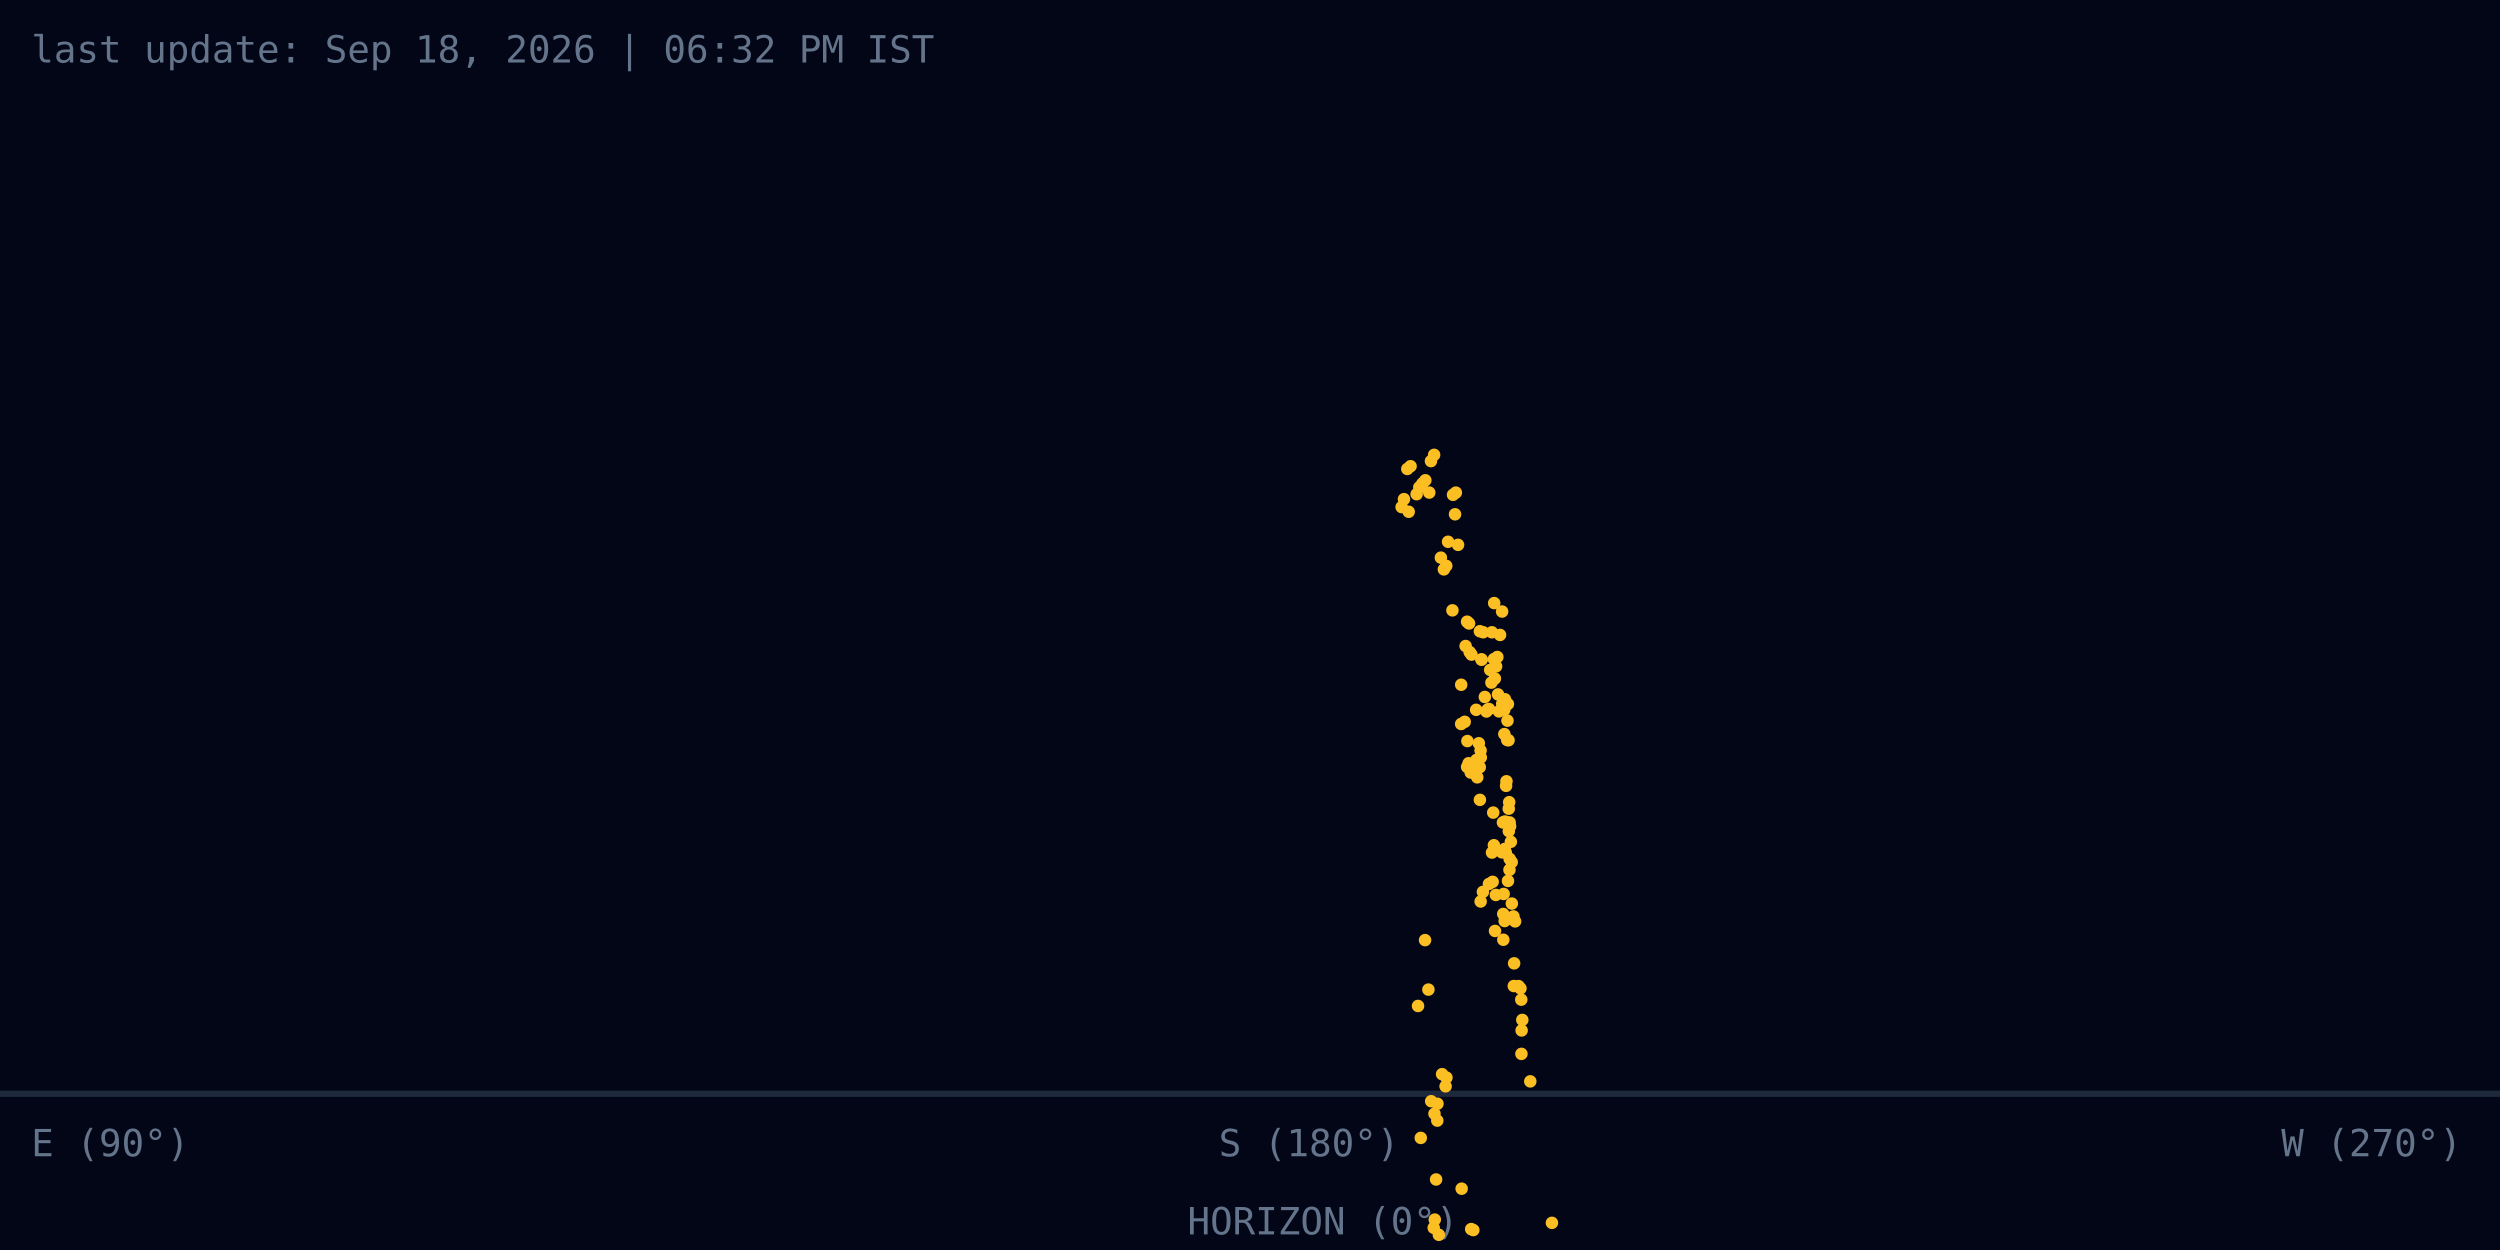
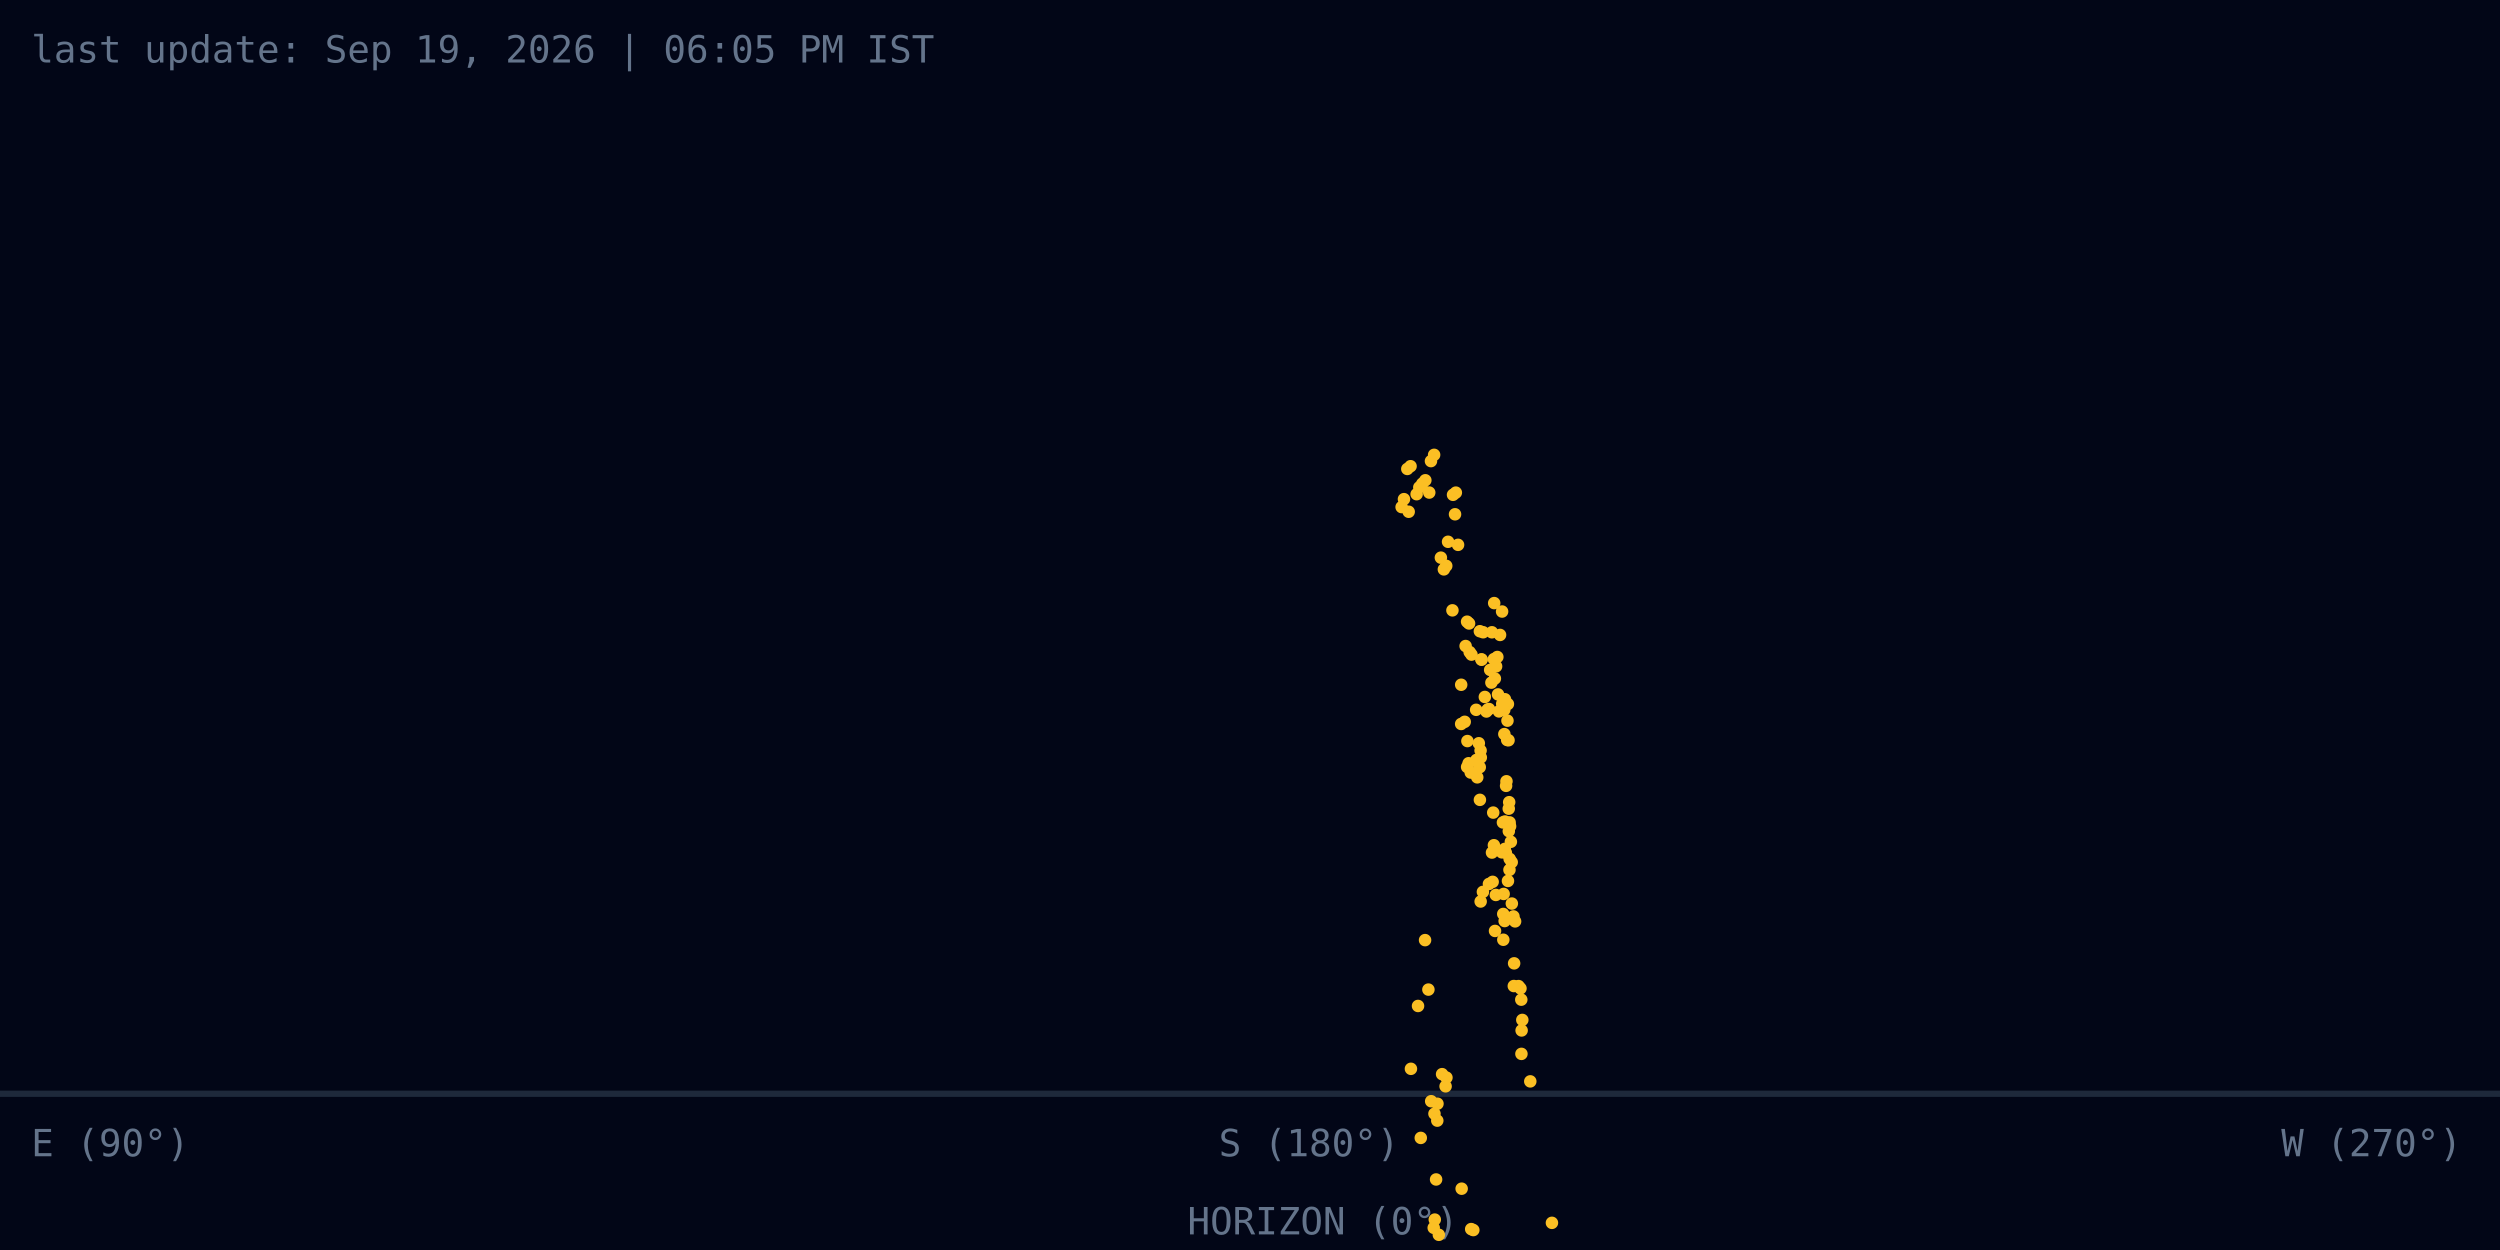
<svg xmlns="http://www.w3.org/2000/svg" width="800" height="400" viewBox="0 0 800 400">
  <rect width="800" height="400" fill="#020617" />
-   <text id="last-update" x="10" y="20" fill="#64748b" font-family="monospace">last update: Sep 18, 2026 | 06:32 PM IST</text>
+   <text id="last-update" x="10" y="20" fill="#64748b" font-family="monospace">last update: Sep 19, 2026 | 06:05 PM IST</text>
  <line x1="0" y1="350" x2="800" y2="350" stroke="#1e293b" stroke-width="2" />
  <text x="380" y="395" fill="#64748b" font-size="12" font-family="monospace">HORIZON (0°)</text>
  <text x="730" y="370" fill="#64748b" font-size="12" font-family="monospace">W (270°)</text>
  <text x="390" y="370" fill="#64748b" font-size="12" font-family="monospace">S (180°)</text>
  <text x="10" y="370" fill="#64748b" font-size="12" font-family="monospace">E (90°)</text>
  <g id="analemma-points">
    <circle cx=" 465.61" cy=" 164.57" r="2" fill="#fbbf24">
 </circle>
    <circle cx=" 467.57" cy=" 231.67" r="2" fill="#fbbf24">
 </circle>
    <circle cx=" 467.58" cy=" 219.12" r="2" fill="#fbbf24">
 </circle>
    <circle cx=" 468.71" cy=" 230.98" r="2" fill="#fbbf24">
 </circle>
    <circle cx=" 469.57" cy=" 237.14" r="2" fill="#fbbf24">
 </circle>
    <circle cx=" 469.00" cy=" 206.73" r="2" fill="#fbbf24">
 </circle>
    <circle cx=" 469.47" cy=" 198.94" r="2" fill="#fbbf24">
 </circle>
    <circle cx=" 470.10" cy=" 199.51" r="2" fill="#fbbf24">
 </circle>
    <circle cx=" 474.53" cy=" 285.41" r="2" fill="#fbbf24">
 </circle>
    <circle cx=" 472.47" cy=" 243.18" r="2" fill="#fbbf24">
 </circle>
    <circle cx=" 473.57" cy=" 255.95" r="2" fill="#fbbf24">
 </circle>
    <circle cx=" 473.22" cy=" 237.84" r="2" fill="#fbbf24">
 </circle>
    <circle cx=" 473.79" cy=" 240.17" r="2" fill="#fbbf24">
 </circle>
    <circle cx=" 473.56" cy=" 201.99" r="2" fill="#fbbf24">
 </circle>
    <circle cx=" 474.09" cy=" 210.99" r="2" fill="#fbbf24">
 </circle>
    <circle cx=" 478.41" cy=" 297.90" r="2" fill="#fbbf24">
 </circle>
    <circle cx=" 477.65" cy=" 282.19" r="2" fill="#fbbf24">
 </circle>
    <circle cx=" 477.44" cy=" 272.82" r="2" fill="#fbbf24">
 </circle>
    <circle cx=" 478.67" cy=" 286.38" r="2" fill="#fbbf24">
 </circle>
    <circle cx=" 478.05" cy=" 270.47" r="2" fill="#fbbf24">
 </circle>
    <circle cx=" 476.85" cy=" 214.37" r="2" fill="#fbbf24">
 </circle>
    <circle cx=" 477.25" cy=" 218.44" r="2" fill="#fbbf24">
 </circle>
    <circle cx=" 481.06" cy=" 300.72" r="2" fill="#fbbf24">
 </circle>
    <circle cx=" 481.04" cy=" 292.47" r="2" fill="#fbbf24">
 </circle>
    <circle cx=" 481.49" cy=" 294.73" r="2" fill="#fbbf24">
 </circle>
    <circle cx=" 481.17" cy=" 286.06" r="2" fill="#fbbf24">
 </circle>
    <circle cx=" 479.37" cy=" 222.21" r="2" fill="#fbbf24">
 </circle>
    <circle cx=" 479.67" cy=" 227.65" r="2" fill="#fbbf24">
 </circle>
    <circle cx=" 498.29" cy=" 411.31" r="2" fill="#fbbf24">
 </circle>
    <circle cx=" 498.34" cy=" 411.53" r="2" fill="#fbbf24">
 </circle>
    <circle cx=" 484.42" cy=" 315.53" r="2" fill="#fbbf24">
 </circle>
    <circle cx=" 486.86" cy=" 337.24" r="2" fill="#fbbf24">
 </circle>
    <circle cx=" 481.87" cy=" 272.88" r="2" fill="#fbbf24">
 </circle>
    <circle cx=" 482.55" cy=" 281.90" r="2" fill="#fbbf24">
 </circle>
    <circle cx=" 481.19" cy=" 226.61" r="2" fill="#fbbf24">
 </circle>
    <circle cx=" 481.39" cy=" 234.91" r="2" fill="#fbbf24">
 </circle>
    <circle cx=" 486.92" cy=" 329.74" r="2" fill="#fbbf24">
 </circle>
    <circle cx=" 483.03" cy=" 278.36" r="2" fill="#fbbf24">
 </circle>
    <circle cx=" 483.79" cy=" 289.14" r="2" fill="#fbbf24">
 </circle>
    <circle cx=" 485.93" cy=" 315.55" r="2" fill="#fbbf24">
 </circle>
    <circle cx=" 484.30" cy=" 293.26" r="2" fill="#fbbf24">
 </circle>
    <circle cx=" 482.30" cy=" 236.80" r="2" fill="#fbbf24">
 </circle>
    <circle cx=" 482.80" cy=" 258.78" r="2" fill="#fbbf24">
 </circle>
    <circle cx=" 501.22" cy=" 413.90" r="2" fill="#fbbf24">
 </circle>
    <circle cx=" 489.69" cy=" 346.04" r="2" fill="#fbbf24">
 </circle>
    <circle cx=" 486.81" cy=" 319.89" r="2" fill="#fbbf24">
 </circle>
    <circle cx=" 484.83" cy=" 294.84" r="2" fill="#fbbf24">
 </circle>
    <circle cx=" 486.55" cy=" 316.29" r="2" fill="#fbbf24">
 </circle>
    <circle cx=" 482.73" cy=" 236.88" r="2" fill="#fbbf24">
 </circle>
    <circle cx=" 483.48" cy=" 269.37" r="2" fill="#fbbf24">
 </circle>
    <circle cx=" 496.62" cy=" 391.31" r="2" fill="#fbbf24">
 </circle>
    <circle cx=" 483.75" cy=" 275.90" r="2" fill="#fbbf24">
 </circle>
    <circle cx=" 483.23" cy=" 264.40" r="2" fill="#fbbf24">
 </circle>
    <circle cx=" 482.94" cy=" 256.70" r="2" fill="#fbbf24">
 </circle>
    <circle cx=" 483.08" cy=" 263.17" r="2" fill="#fbbf24">
 </circle>
    <circle cx=" 482.53" cy=" 225.29" r="2" fill="#fbbf24">
 </circle>
    <circle cx=" 482.39" cy=" 230.61" r="2" fill="#fbbf24">
 </circle>
    <circle cx=" 487.14" cy=" 326.38" r="2" fill="#fbbf24">
 </circle>
    <circle cx=" 482.82" cy=" 265.96" r="2" fill="#fbbf24">
 </circle>
    <circle cx=" 483.09" cy=" 274.84" r="2" fill="#fbbf24">
 </circle>
    <circle cx=" 482.07" cy=" 250.01" r="2" fill="#fbbf24">
 </circle>
    <circle cx=" 481.95" cy=" 251.47" r="2" fill="#fbbf24">
 </circle>
    <circle cx=" 481.58" cy=" 223.76" r="2" fill="#fbbf24">
 </circle>
    <circle cx=" 481.36" cy=" 227.15" r="2" fill="#fbbf24">
 </circle>
    <circle cx=" 484.52" cy=" 308.27" r="2" fill="#fbbf24">
 </circle>
    <circle cx=" 481.59" cy=" 262.88" r="2" fill="#fbbf24">
 </circle>
    <circle cx=" 480.71" cy=" 225.23" r="2" fill="#fbbf24">
 </circle>
    <circle cx=" 481.54" cy=" 271.65" r="2" fill="#fbbf24">
 </circle>
    <circle cx=" 480.94" cy=" 263.18" r="2" fill="#fbbf24">
 </circle>
    <circle cx=" 480.67" cy=" 195.69" r="2" fill="#fbbf24">
 </circle>
    <circle cx=" 480.02" cy=" 203.18" r="2" fill="#fbbf24">
 </circle>
    <circle cx=" 480.62" cy=" 272.75" r="2" fill="#fbbf24">
 </circle>
    <circle cx=" 479.15" cy=" 210.24" r="2" fill="#fbbf24">
 </circle>
    <circle cx=" 478.75" cy=" 213.23" r="2" fill="#fbbf24">
 </circle>
    <circle cx=" 478.36" cy=" 217.14" r="2" fill="#fbbf24">
 </circle>
    <circle cx=" 478.05" cy=" 210.91" r="2" fill="#fbbf24">
 </circle>
    <circle cx=" 478.14" cy=" 192.99" r="2" fill="#fbbf24">
 </circle>
    <circle cx=" 477.41" cy=" 202.33" r="2" fill="#fbbf24">
 </circle>
    <circle cx=" 477.83" cy=" 260.03" r="2" fill="#fbbf24">
 </circle>
    <circle cx=" 476.48" cy=" 226.89" r="2" fill="#fbbf24">
 </circle>
    <circle cx=" 476.07" cy=" 227.06" r="2" fill="#fbbf24">
 </circle>
    <circle cx=" 475.66" cy=" 227.68" r="2" fill="#fbbf24">
 </circle>
    <circle cx=" 475.15" cy=" 223.03" r="2" fill="#fbbf24">
 </circle>
    <circle cx=" 474.61" cy=" 202.32" r="2" fill="#fbbf24">
 </circle>
    <circle cx=" 474.09" cy=" 211.11" r="2" fill="#fbbf24">
 </circle>
    <circle cx=" 476.46" cy=" 282.87" r="2" fill="#fbbf24">
 </circle>
    <circle cx=" 473.86" cy=" 242.39" r="2" fill="#fbbf24">
 </circle>
    <circle cx=" 473.52" cy=" 245.50" r="2" fill="#fbbf24">
 </circle>
    <circle cx=" 472.37" cy=" 227.14" r="2" fill="#fbbf24">
 </circle>
    <circle cx=" 472.72" cy=" 248.75" r="2" fill="#fbbf24">
 </circle>
    <circle cx=" 470.88" cy=" 209.48" r="2" fill="#fbbf24">
 </circle>
    <circle cx=" 470.29" cy=" 208.66" r="2" fill="#fbbf24">
 </circle>
    <circle cx=" 473.81" cy=" 288.48" r="2" fill="#fbbf24">
 </circle>
    <circle cx=" 470.64" cy=" 247.22" r="2" fill="#fbbf24">
 </circle>
    <circle cx=" 469.96" cy=" 244.24" r="2" fill="#fbbf24">
 </circle>
    <circle cx=" 469.48" cy=" 245.43" r="2" fill="#fbbf24">
 </circle>
    <circle cx=" 466.58" cy=" 174.35" r="2" fill="#fbbf24">
 </circle>
    <circle cx=" 465.87" cy=" 157.64" r="2" fill="#fbbf24">
 </circle>
    <circle cx=" 464.97" cy=" 158.34" r="2" fill="#fbbf24">
 </circle>
    <circle cx=" 464.78" cy=" 195.31" r="2" fill="#fbbf24">
 </circle>
    <circle cx=" 463.38" cy=" 173.37" r="2" fill="#fbbf24">
 </circle>
    <circle cx=" 462.80" cy=" 181.08" r="2" fill="#fbbf24">
 </circle>
    <circle cx=" 462.04" cy=" 182.20" r="2" fill="#fbbf24">
 </circle>
    <circle cx=" 461.08" cy=" 178.45" r="2" fill="#fbbf24">
 </circle>
    <circle cx=" 458.92" cy=" 145.55" r="2" fill="#fbbf24">
 </circle>
    <circle cx=" 457.91" cy=" 147.55" r="2" fill="#fbbf24">
 </circle>
    <circle cx=" 457.36" cy=" 157.62" r="2" fill="#fbbf24">
 </circle>
    <circle cx=" 456.11" cy=" 153.69" r="2" fill="#fbbf24">
 </circle>
    <circle cx=" 455.13" cy=" 154.77" r="2" fill="#fbbf24">
 </circle>
    <circle cx=" 454.18" cy=" 155.94" r="2" fill="#fbbf24">
 </circle>
    <circle cx=" 453.32" cy=" 158.14" r="2" fill="#fbbf24">
 </circle>
    <circle cx=" 451.38" cy=" 149.19" r="2" fill="#fbbf24">
 </circle>
    <circle cx=" 450.34" cy=" 150.06" r="2" fill="#fbbf24">
 </circle>
    <circle cx=" 450.78" cy=" 163.76" r="2" fill="#fbbf24">
 </circle>
    <circle cx=" 449.27" cy=" 159.73" r="2" fill="#fbbf24">
 </circle>
    <circle cx=" 448.52" cy=" 162.26" r="2" fill="#fbbf24">
 </circle>
    <circle cx=" 20.26" cy=" 571.97" r="2" fill="#fbbf24">
 </circle>
    <circle cx=" 74.33" cy=" 546.37" r="2" fill="#fbbf24">
 </circle>
    <circle cx=" 471.46" cy=" 393.62" r="2" fill="#fbbf24">
 </circle>
    <circle cx=" 470.78" cy=" 393.31" r="2" fill="#fbbf24">
 </circle>
    <circle cx=" 495.37" cy=" 503.27" r="2" fill="#fbbf24">
 </circle>
    <circle cx=" 467.73" cy=" 380.38" r="2" fill="#fbbf24">
 </circle>
    <circle cx=" 462.86" cy=" 344.83" r="2" fill="#fbbf24">
 </circle>
    <circle cx=" 462.59" cy=" 347.62" r="2" fill="#fbbf24">
 </circle>
    <circle cx=" 461.47" cy=" 343.73" r="2" fill="#fbbf24">
 </circle>
    <circle cx=" 456.02" cy=" 300.84" r="2" fill="#fbbf24">
 </circle>
    <circle cx=" 457.09" cy=" 316.67" r="2" fill="#fbbf24">
 </circle>
    <circle cx=" 469.47" cy=" 420.03" r="2" fill="#fbbf24">
 </circle>
    <circle cx=" 459.99" cy=" 353.19" r="2" fill="#fbbf24">
 </circle>
    <circle cx=" 459.93" cy=" 358.60" r="2" fill="#fbbf24">
 </circle>
    <circle cx=" 459.03" cy=" 356.39" r="2" fill="#fbbf24">
 </circle>
    <circle cx=" 457.98" cy=" 352.39" r="2" fill="#fbbf24">
 </circle>
    <circle cx=" 453.77" cy=" 321.91" r="2" fill="#fbbf24">
 </circle>
    <circle cx=" 459.55" cy=" 377.43" r="2" fill="#fbbf24">
 </circle>
    <circle cx=" 471.53" cy=" 461.85" r="2" fill="#fbbf24">
 </circle>
    <circle cx=" 460.43" cy=" 395.14" r="2" fill="#fbbf24">
 </circle>
    <circle cx=" 459.13" cy=" 390.27" r="2" fill="#fbbf24">
 </circle>
    <circle cx=" 458.79" cy=" 392.90" r="2" fill="#fbbf24">
 </circle>
    <circle cx=" 454.65" cy=" 364.13" r="2" fill="#fbbf24">
 </circle>
+     <circle cx=" 451.50" cy=" 342.02" r="2" fill="#fbbf24">
+  </circle>
  </g>
</svg>
